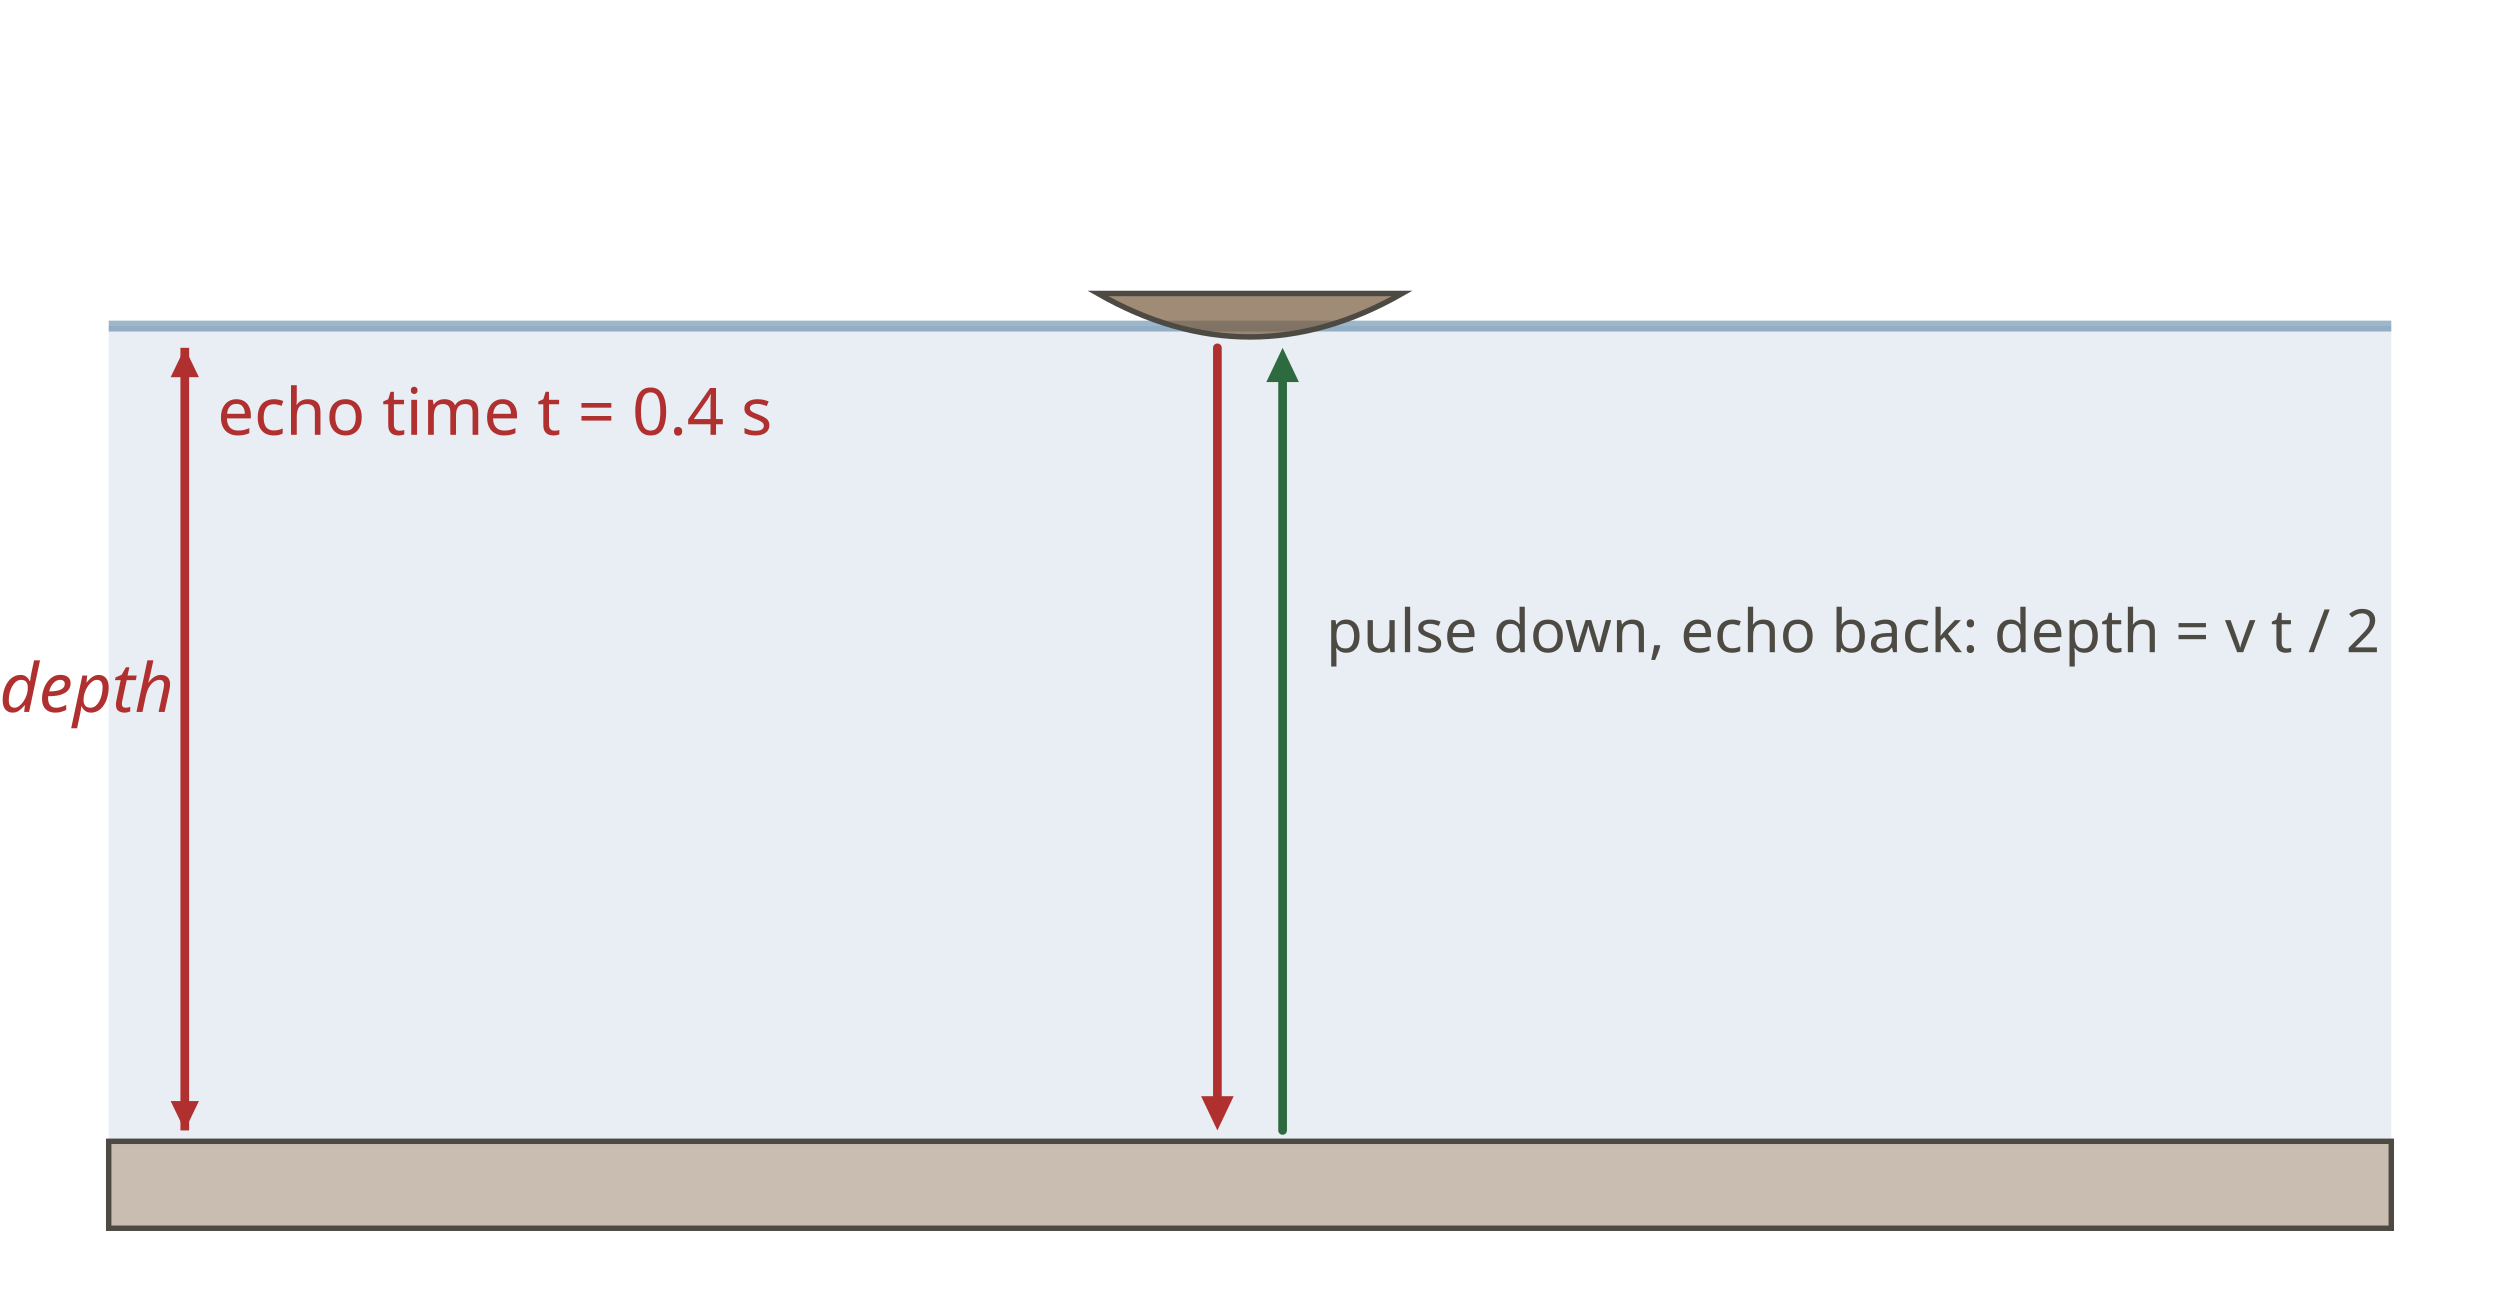
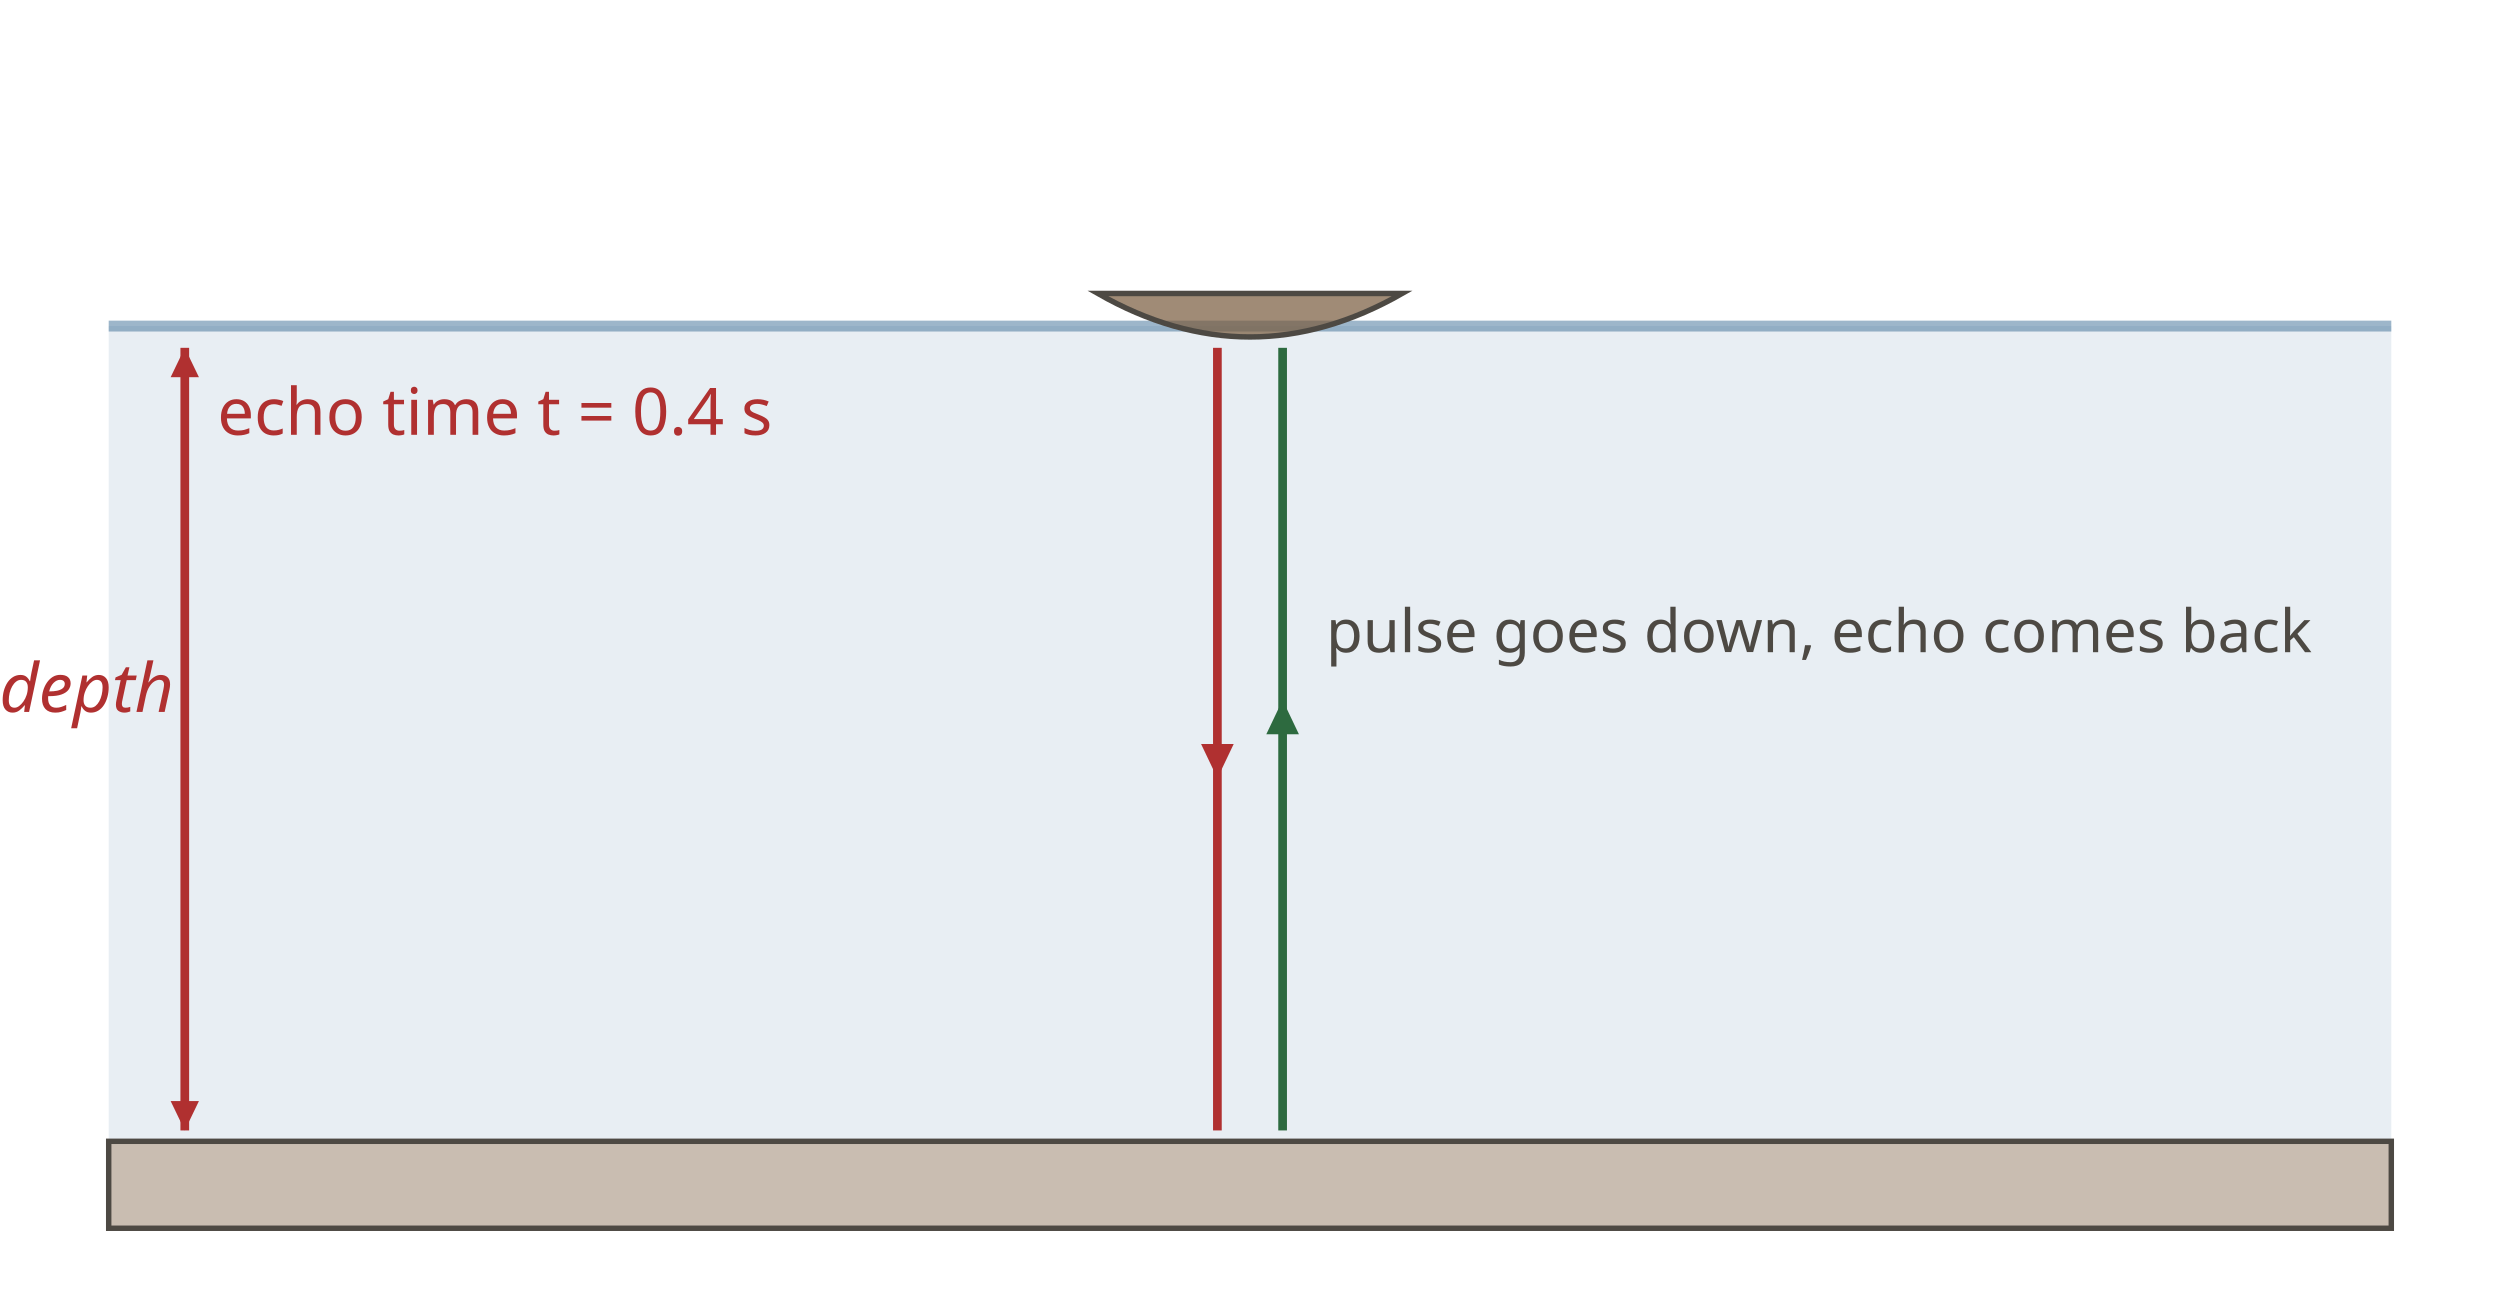
<svg xmlns="http://www.w3.org/2000/svg" viewBox="0 0 460 240" width="100%" preserveAspectRatio="xMidYMid meet" role="img" aria-label="wave scenario: sonar" class="td-svg" style="max-width:460px;height:auto;display:block;font-family:Georgia, serif">
  <line x1="20" y1="60" x2="440" y2="60" stroke="rgba(60,110,150,.5)" stroke-width="2" stroke-linecap="butt" stroke-dasharray="none" />
  <rect x="20" y="60" width="420" height="150" fill="rgba(60,110,150,.12)" />
  <path d="M202,54 q28,16 56,0 z" fill="rgba(120,90,60,.7)" stroke="#4d4943" stroke-width="1" />
  <rect x="20" y="210" width="420" height="16" fill="rgba(120,90,60,.4)" stroke="#4d4943" stroke-width="1" />
  <g>
-     <line x1="224" y1="64" x2="224" y2="203.1" stroke="#b03030" stroke-width="1.6" stroke-linecap="round" stroke-dasharray="none" />
-     <path d="M224.0,208.0 L221.0,201.7 L227.0,201.7 Z" fill="#b03030" stroke="none" />
+     <line x1="224" y1="64" x2="224" y2="208" stroke="#b03030" stroke-width="1.6" stroke-linecap="butt" stroke-dasharray="none" />
+     <path d="M224.0,143.2 L221.0,136.9 L227.0,136.9 Z" fill="#b03030" stroke="none" />
  </g>
  <g>
-     <line x1="236" y1="208" x2="236" y2="68.9" stroke="#2d6a3f" stroke-width="1.6" stroke-linecap="round" stroke-dasharray="none" />
-     <path d="M236.0,64.0 L239.0,70.3 L233.0,70.3 Z" fill="#2d6a3f" stroke="none" />
+     <line x1="236" y1="208" x2="236" y2="64" stroke="#2d6a3f" stroke-width="1.6" stroke-linecap="butt" stroke-dasharray="none" />
+     <path d="M236.0,128.8 L239.0,135.1 L233.0,135.1 Z" fill="#2d6a3f" stroke="none" />
  </g>
-   <text x="244" y="120" font-family="system-ui, sans-serif" font-size="11" fill="#4d4943">pulse down, echo back: depth = v t / 2</text>
+   <text x="244" y="120" font-family="system-ui, sans-serif" font-size="11" fill="#4d4943">pulse goes down, echo comes back</text>
  <text x="40" y="80" font-family="system-ui, sans-serif" font-size="12" fill="#b03030">echo time t = 0.4 s</text>
  <g>
    <line x1="34" y1="64" x2="34" y2="208" stroke="#b03030" stroke-width="1.6" stroke-linecap="butt" stroke-dasharray="none" />
    <path d="M34.0,64.0 L36.6,69.4 L31.4,69.4 Z" fill="#b03030" stroke="none" />
    <path d="M34.0,208.0 L31.4,202.6 L36.6,202.6 Z" fill="#b03030" stroke="none" />
    <text x="32" y="131" font-family="system-ui, sans-serif" font-size="12.5" fill="#b03030" text-anchor="end" font-style="italic">depth</text>
  </g>
</svg>
